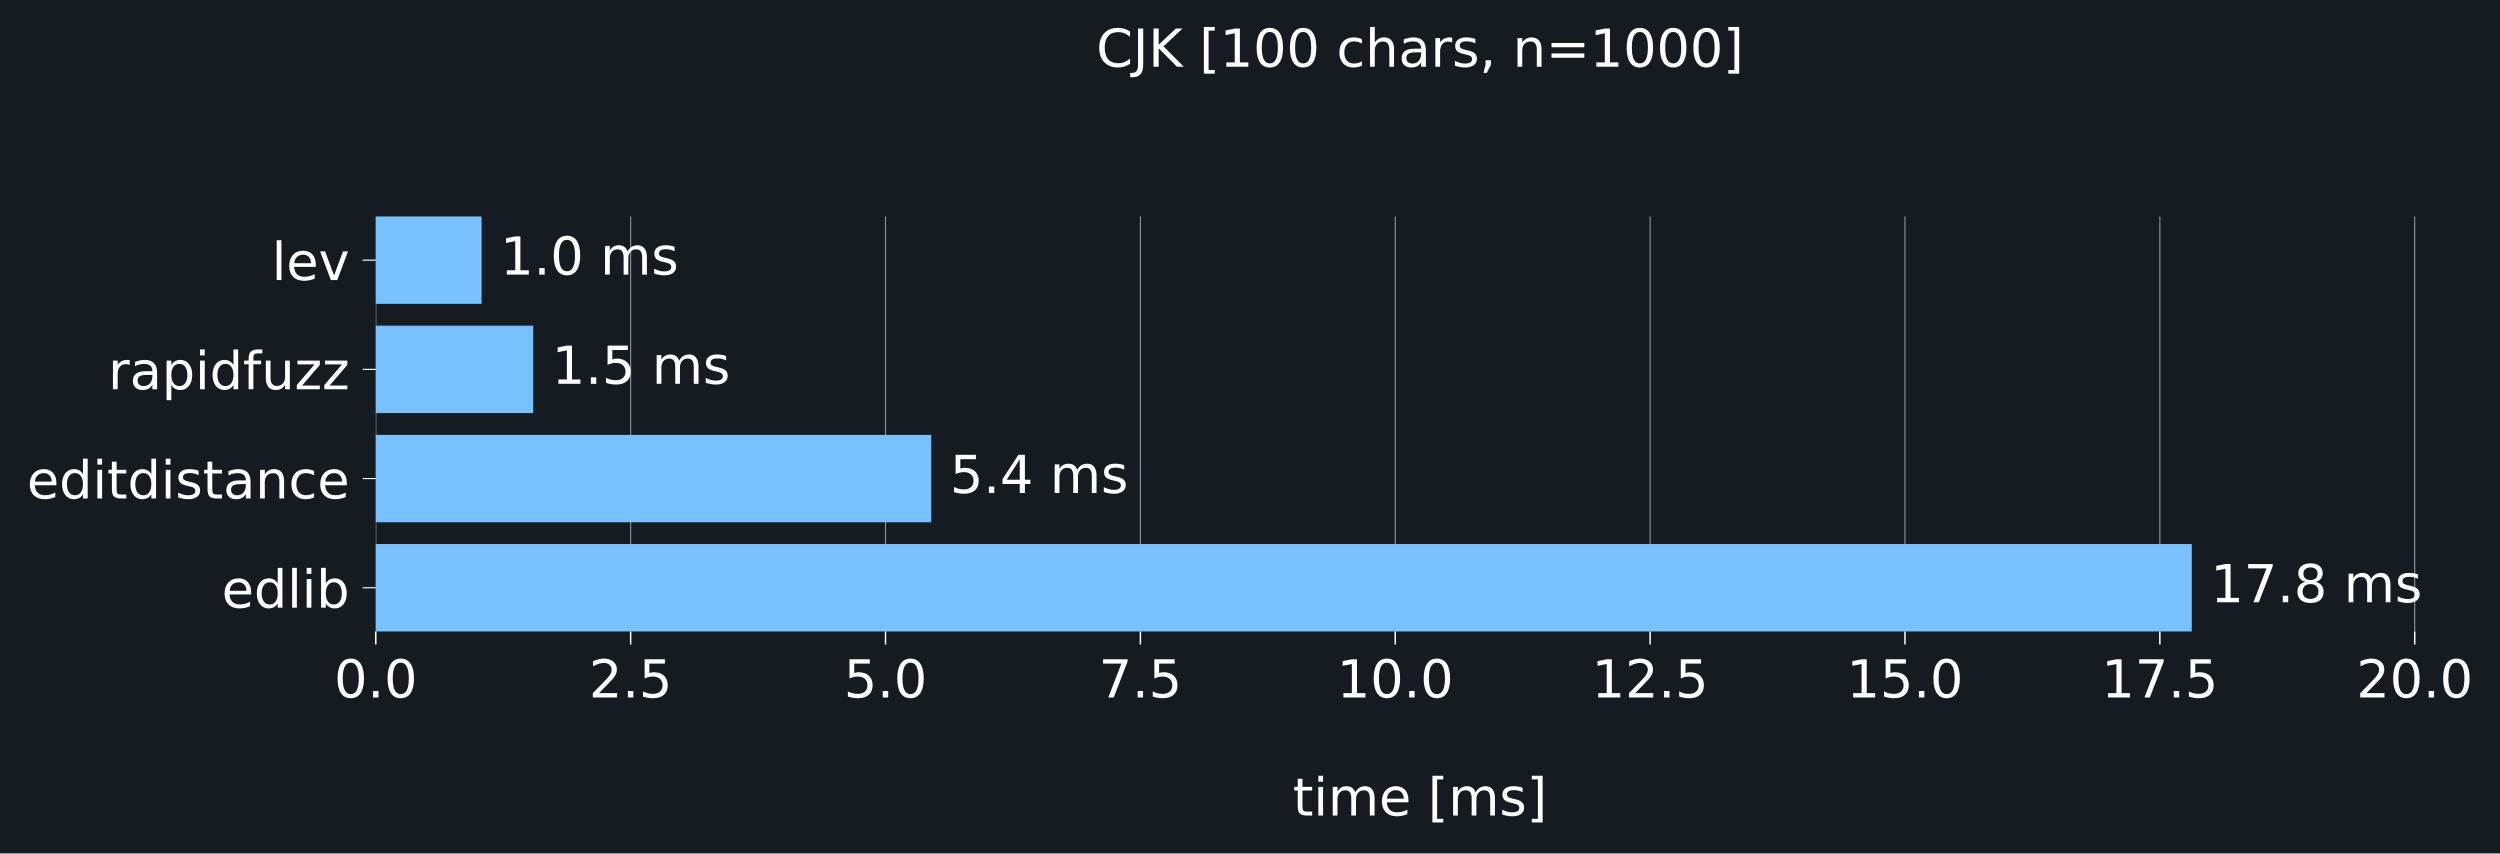
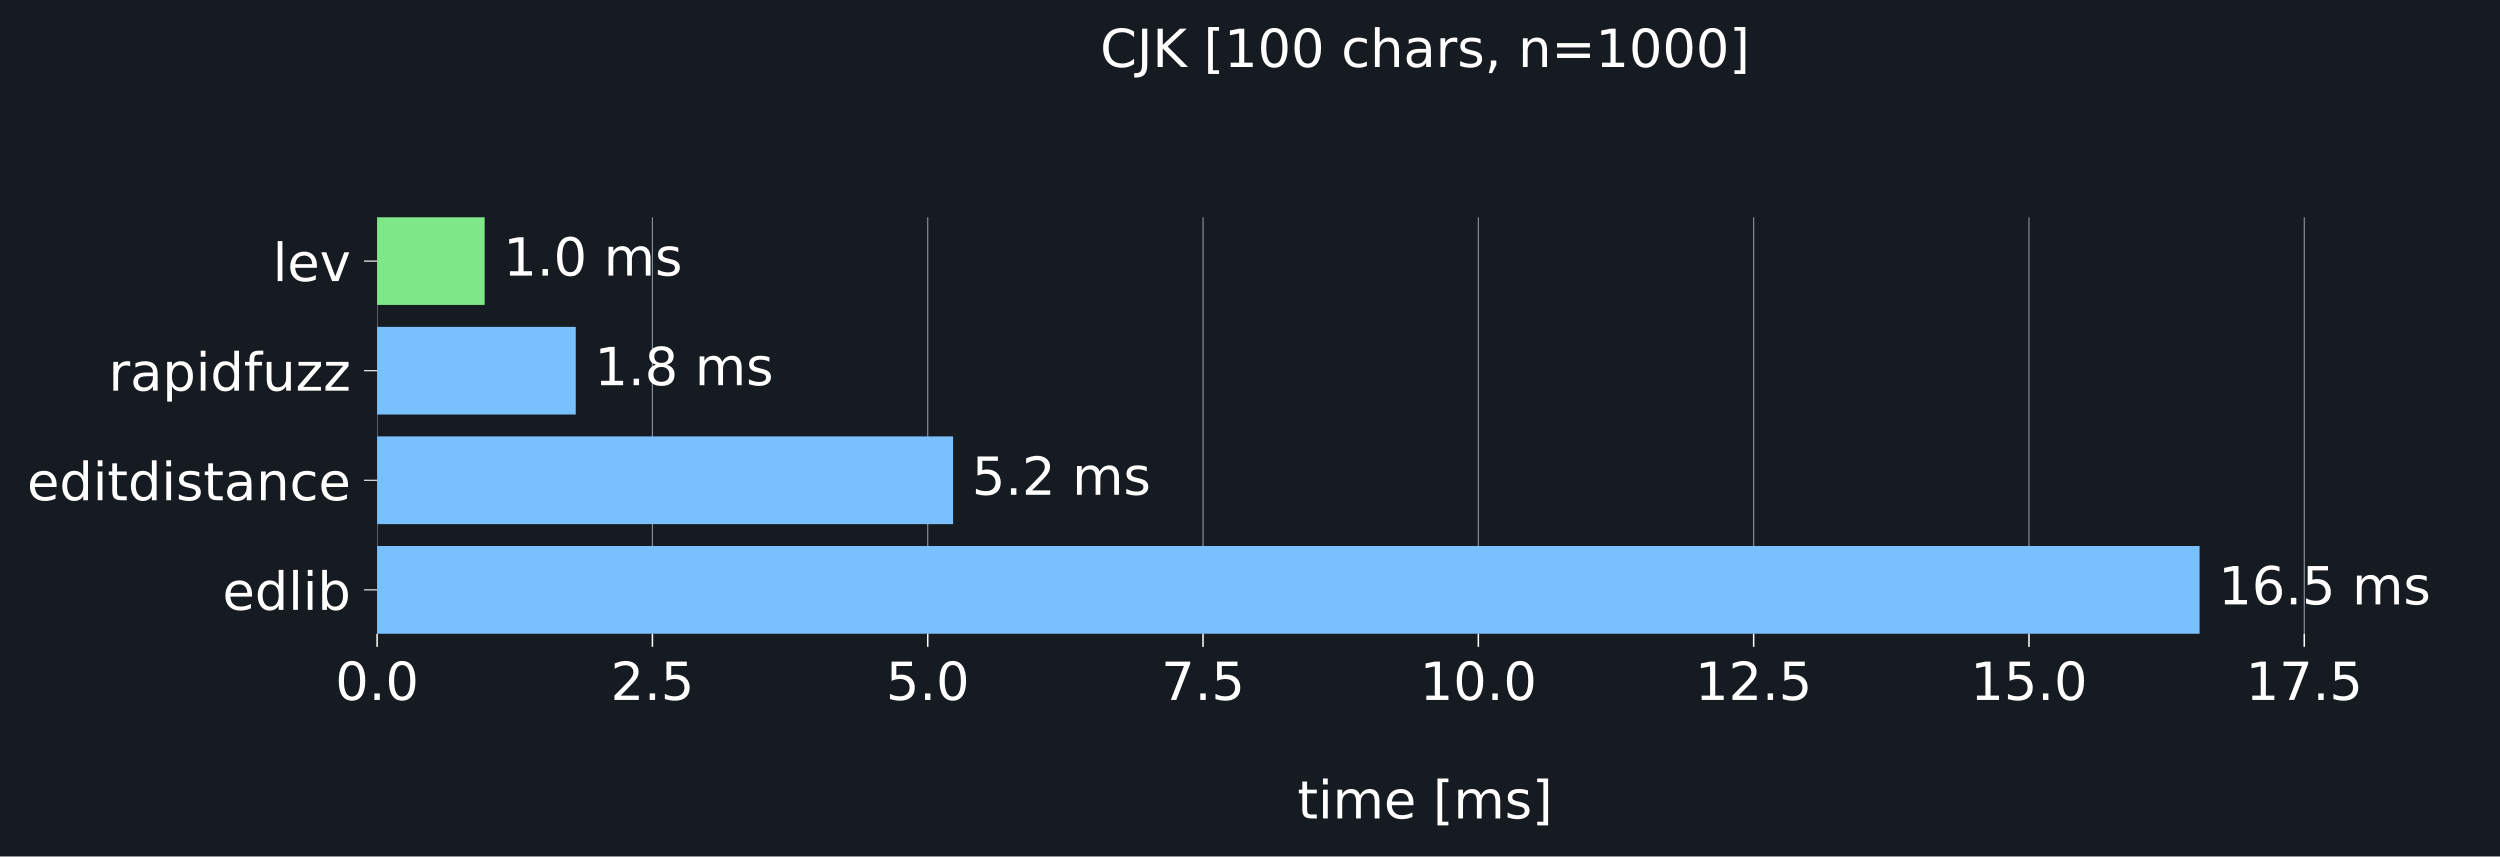
- <svg xmlns="http://www.w3.org/2000/svg" xmlns:xlink="http://www.w3.org/1999/xlink" width="667.965pt" height="228.017pt" viewBox="0 0 667.965 228.017" version="1.1">
+ <svg xmlns="http://www.w3.org/2000/svg" xmlns:xlink="http://www.w3.org/1999/xlink" width="665.603pt" height="228.017pt" viewBox="0 0 665.603 228.017" version="1.1">
  <defs>
    <style type="text/css">*{stroke-linejoin: round; stroke-linecap: butt}</style>
  </defs>
  <g id="figure_1">
    <g id="patch_1">
-       <path d="M 0 228.017 L 667.965 228.017 L 667.965 0 L 0 0 z " style="fill: #161b22" />
+       <path d="M 0 228.017 L 665.603 228.017 L 665.603 0 L 0 0 z " style="fill: #161b22" />
    </g>
    <g id="axes_1">
      <g id="patch_2">
        <path d="M 100.403 168.718 L 658.403 168.718 L 658.403 57.838 L 100.403 57.838 z " style="fill: #161b22" />
      </g>
      <g id="matplotlib.axis_1">
        <g id="xtick_1">
          <g id="line2d_1">
-             <path d="M 100.403 168.718 L 100.403 57.838 " clip-path="url(#p31de0bf795)" style="fill: none; stroke: #8b949e; stroke-width: 0.3; stroke-linecap: square" />
+             <path d="M 100.403 168.718 L 100.403 57.838 " clip-path="url(#p1bb7e9e32d)" style="fill: none; stroke: #8b949e; stroke-width: 0.3; stroke-linecap: square" />
          </g>
          <g id="line2d_2">
            <defs>
-               <path id="mc3444c98f3" d="M 0 0 L 0 3.5 " style="stroke: #ffffff; stroke-width: 0.4" />
+               <path id="m135fcf73cd" d="M 0 0 L 0 3.5 " style="stroke: #ffffff; stroke-width: 0.4" />
            </defs>
            <g>
-               <use xlink:href="#mc3444c98f3" x="100.403" y="168.718" style="fill: #ffffff; stroke: #ffffff; stroke-width: 0.4" />
+               <use xlink:href="#m135fcf73cd" x="100.403" y="168.718" style="fill: #ffffff; stroke: #ffffff; stroke-width: 0.4" />
            </g>
          </g>
          <g id="text_1">
            <g style="fill: #ffffff" transform="translate(89.27062 186.3556) scale(0.14 -0.14)">
              <defs>
                <path id="DejaVuSans-30" d="M 2034 4250 Q 1547 4250 1301 3770 Q 1056 3291 1056 2328 Q 1056 1369 1301 889 Q 1547 409 2034 409 Q 2525 409 2770 889 Q 3016 1369 3016 2328 Q 3016 3291 2770 3770 Q 2525 4250 2034 4250 z M 2034 4750 Q 2819 4750 3233 4129 Q 3647 3509 3647 2328 Q 3647 1150 3233 529 Q 2819 -91 2034 -91 Q 1250 -91 836 529 Q 422 1150 422 2328 Q 422 3509 836 4129 Q 1250 4750 2034 4750 z " transform="scale(0.015625)" />
                <path id="DejaVuSans-2e" d="M 684 794 L 1344 794 L 1344 0 L 684 0 L 684 794 z " transform="scale(0.015625)" />
              </defs>
              <use xlink:href="#DejaVuSans-30" />
              <use xlink:href="#DejaVuSans-2e" transform="translate(63.62305 0)" />
              <use xlink:href="#DejaVuSans-30" transform="translate(95.41016 0)" />
            </g>
          </g>
        </g>
        <g id="xtick_2">
          <g id="line2d_3">
-             <path d="M 168.5 168.718 L 168.5 57.838 " clip-path="url(#p31de0bf795)" style="fill: none; stroke: #8b949e; stroke-width: 0.3; stroke-linecap: square" />
+             <path d="M 173.701 168.718 L 173.701 57.838 " clip-path="url(#p1bb7e9e32d)" style="fill: none; stroke: #8b949e; stroke-width: 0.3; stroke-linecap: square" />
          </g>
          <g id="line2d_4">
            <g>
-               <use xlink:href="#mc3444c98f3" x="168.5" y="168.718" style="fill: #ffffff; stroke: #ffffff; stroke-width: 0.4" />
+               <use xlink:href="#m135fcf73cd" x="173.701" y="168.718" style="fill: #ffffff; stroke: #ffffff; stroke-width: 0.4" />
            </g>
          </g>
          <g id="text_2">
-             <g style="fill: #ffffff" transform="translate(157.3676 186.3556) scale(0.14 -0.14)">
+             <g style="fill: #ffffff" transform="translate(162.5693 186.3556) scale(0.14 -0.14)">
              <defs>
                <path id="DejaVuSans-32" d="M 1228 531 L 3431 531 L 3431 0 L 469 0 L 469 531 Q 828 903 1448 1529 Q 2069 2156 2228 2338 Q 2531 2678 2651 2914 Q 2772 3150 2772 3378 Q 2772 3750 2511 3984 Q 2250 4219 1831 4219 Q 1534 4219 1204 4116 Q 875 4013 500 3803 L 500 4441 Q 881 4594 1212 4672 Q 1544 4750 1819 4750 Q 2544 4750 2975 4387 Q 3406 4025 3406 3419 Q 3406 3131 3298 2873 Q 3191 2616 2906 2266 Q 2828 2175 2409 1742 Q 1991 1309 1228 531 z " transform="scale(0.015625)" />
                <path id="DejaVuSans-35" d="M 691 4666 L 3169 4666 L 3169 4134 L 1269 4134 L 1269 2991 Q 1406 3038 1543 3061 Q 1681 3084 1819 3084 Q 2600 3084 3056 2656 Q 3513 2228 3513 1497 Q 3513 744 3044 326 Q 2575 -91 1722 -91 Q 1428 -91 1123 -41 Q 819 9 494 109 L 494 744 Q 775 591 1075 516 Q 1375 441 1709 441 Q 2250 441 2565 725 Q 2881 1009 2881 1497 Q 2881 1984 2565 2268 Q 2250 2553 1709 2553 Q 1456 2553 1204 2497 Q 953 2441 691 2322 L 691 4666 z " transform="scale(0.015625)" />
              </defs>
              <use xlink:href="#DejaVuSans-32" />
              <use xlink:href="#DejaVuSans-2e" transform="translate(63.62305 0)" />
              <use xlink:href="#DejaVuSans-35" transform="translate(95.41016 0)" />
            </g>
          </g>
        </g>
        <g id="xtick_3">
          <g id="line2d_5">
-             <path d="M 236.597 168.718 L 236.597 57.838 " clip-path="url(#p31de0bf795)" style="fill: none; stroke: #8b949e; stroke-width: 0.3; stroke-linecap: square" />
+             <path d="M 247 168.718 L 247 57.838 " clip-path="url(#p1bb7e9e32d)" style="fill: none; stroke: #8b949e; stroke-width: 0.3; stroke-linecap: square" />
          </g>
          <g id="line2d_6">
            <g>
-               <use xlink:href="#mc3444c98f3" x="236.597" y="168.718" style="fill: #ffffff; stroke: #ffffff; stroke-width: 0.4" />
+               <use xlink:href="#m135fcf73cd" x="247" y="168.718" style="fill: #ffffff; stroke: #ffffff; stroke-width: 0.4" />
            </g>
          </g>
          <g id="text_3">
-             <g style="fill: #ffffff" transform="translate(225.4647 186.3556) scale(0.14 -0.14)">
+             <g style="fill: #ffffff" transform="translate(235.8679 186.3556) scale(0.14 -0.14)">
              <use xlink:href="#DejaVuSans-35" />
              <use xlink:href="#DejaVuSans-2e" transform="translate(63.62305 0)" />
              <use xlink:href="#DejaVuSans-30" transform="translate(95.41016 0)" />
            </g>
          </g>
        </g>
        <g id="xtick_4">
          <g id="line2d_7">
-             <path d="M 304.694 168.718 L 304.694 57.838 " clip-path="url(#p31de0bf795)" style="fill: none; stroke: #8b949e; stroke-width: 0.3; stroke-linecap: square" />
+             <path d="M 320.299 168.718 L 320.299 57.838 " clip-path="url(#p1bb7e9e32d)" style="fill: none; stroke: #8b949e; stroke-width: 0.3; stroke-linecap: square" />
          </g>
          <g id="line2d_8">
            <g>
-               <use xlink:href="#mc3444c98f3" x="304.694" y="168.718" style="fill: #ffffff; stroke: #ffffff; stroke-width: 0.4" />
+               <use xlink:href="#m135fcf73cd" x="320.299" y="168.718" style="fill: #ffffff; stroke: #ffffff; stroke-width: 0.4" />
            </g>
          </g>
          <g id="text_4">
-             <g style="fill: #ffffff" transform="translate(293.5617 186.3556) scale(0.14 -0.14)">
+             <g style="fill: #ffffff" transform="translate(309.1665 186.3556) scale(0.14 -0.14)">
              <defs>
                <path id="DejaVuSans-37" d="M 525 4666 L 3525 4666 L 3525 4397 L 1831 0 L 1172 0 L 2766 4134 L 525 4134 L 525 4666 z " transform="scale(0.015625)" />
              </defs>
              <use xlink:href="#DejaVuSans-37" />
              <use xlink:href="#DejaVuSans-2e" transform="translate(63.62305 0)" />
              <use xlink:href="#DejaVuSans-35" transform="translate(95.41016 0)" />
            </g>
          </g>
        </g>
        <g id="xtick_5">
          <g id="line2d_9">
-             <path d="M 372.791 168.718 L 372.791 57.838 " clip-path="url(#p31de0bf795)" style="fill: none; stroke: #8b949e; stroke-width: 0.3; stroke-linecap: square" />
+             <path d="M 393.597 168.718 L 393.597 57.838 " clip-path="url(#p1bb7e9e32d)" style="fill: none; stroke: #8b949e; stroke-width: 0.3; stroke-linecap: square" />
          </g>
          <g id="line2d_10">
            <g>
-               <use xlink:href="#mc3444c98f3" x="372.791" y="168.718" style="fill: #ffffff; stroke: #ffffff; stroke-width: 0.4" />
+               <use xlink:href="#m135fcf73cd" x="393.597" y="168.718" style="fill: #ffffff; stroke: #ffffff; stroke-width: 0.4" />
            </g>
          </g>
          <g id="text_5">
-             <g style="fill: #ffffff" transform="translate(357.205 186.3556) scale(0.14 -0.14)">
+             <g style="fill: #ffffff" transform="translate(378.0114 186.3556) scale(0.14 -0.14)">
              <defs>
                <path id="DejaVuSans-31" d="M 794 531 L 1825 531 L 1825 4091 L 703 3866 L 703 4441 L 1819 4666 L 2450 4666 L 2450 531 L 3481 531 L 3481 0 L 794 0 L 794 531 z " transform="scale(0.015625)" />
              </defs>
              <use xlink:href="#DejaVuSans-31" />
              <use xlink:href="#DejaVuSans-30" transform="translate(63.62305 0)" />
              <use xlink:href="#DejaVuSans-2e" transform="translate(127.2461 0)" />
              <use xlink:href="#DejaVuSans-30" transform="translate(159.0332 0)" />
            </g>
          </g>
        </g>
        <g id="xtick_6">
          <g id="line2d_11">
-             <path d="M 440.888 168.718 L 440.888 57.838 " clip-path="url(#p31de0bf795)" style="fill: none; stroke: #8b949e; stroke-width: 0.3; stroke-linecap: square" />
+             <path d="M 466.896 168.718 L 466.896 57.838 " clip-path="url(#p1bb7e9e32d)" style="fill: none; stroke: #8b949e; stroke-width: 0.3; stroke-linecap: square" />
          </g>
          <g id="line2d_12">
            <g>
-               <use xlink:href="#mc3444c98f3" x="440.888" y="168.718" style="fill: #ffffff; stroke: #ffffff; stroke-width: 0.4" />
+               <use xlink:href="#m135fcf73cd" x="466.896" y="168.718" style="fill: #ffffff; stroke: #ffffff; stroke-width: 0.4" />
            </g>
          </g>
          <g id="text_6">
-             <g style="fill: #ffffff" transform="translate(425.302 186.3556) scale(0.14 -0.14)">
+             <g style="fill: #ffffff" transform="translate(451.31 186.3556) scale(0.14 -0.14)">
              <use xlink:href="#DejaVuSans-31" />
              <use xlink:href="#DejaVuSans-32" transform="translate(63.62305 0)" />
              <use xlink:href="#DejaVuSans-2e" transform="translate(127.2461 0)" />
              <use xlink:href="#DejaVuSans-35" transform="translate(159.0332 0)" />
            </g>
          </g>
        </g>
        <g id="xtick_7">
          <g id="line2d_13">
-             <path d="M 508.985 168.718 L 508.985 57.838 " clip-path="url(#p31de0bf795)" style="fill: none; stroke: #8b949e; stroke-width: 0.3; stroke-linecap: square" />
+             <path d="M 540.195 168.718 L 540.195 57.838 " clip-path="url(#p1bb7e9e32d)" style="fill: none; stroke: #8b949e; stroke-width: 0.3; stroke-linecap: square" />
          </g>
          <g id="line2d_14">
            <g>
-               <use xlink:href="#mc3444c98f3" x="508.985" y="168.718" style="fill: #ffffff; stroke: #ffffff; stroke-width: 0.4" />
+               <use xlink:href="#m135fcf73cd" x="540.195" y="168.718" style="fill: #ffffff; stroke: #ffffff; stroke-width: 0.4" />
            </g>
          </g>
          <g id="text_7">
-             <g style="fill: #ffffff" transform="translate(493.399 186.3556) scale(0.14 -0.14)">
+             <g style="fill: #ffffff" transform="translate(524.6087 186.3556) scale(0.14 -0.14)">
              <use xlink:href="#DejaVuSans-31" />
              <use xlink:href="#DejaVuSans-35" transform="translate(63.62305 0)" />
              <use xlink:href="#DejaVuSans-2e" transform="translate(127.2461 0)" />
              <use xlink:href="#DejaVuSans-30" transform="translate(159.0332 0)" />
            </g>
          </g>
        </g>
        <g id="xtick_8">
          <g id="line2d_15">
-             <path d="M 577.082 168.718 L 577.082 57.838 " clip-path="url(#p31de0bf795)" style="fill: none; stroke: #8b949e; stroke-width: 0.3; stroke-linecap: square" />
+             <path d="M 613.493 168.718 L 613.493 57.838 " clip-path="url(#p1bb7e9e32d)" style="fill: none; stroke: #8b949e; stroke-width: 0.3; stroke-linecap: square" />
          </g>
          <g id="line2d_16">
            <g>
-               <use xlink:href="#mc3444c98f3" x="577.082" y="168.718" style="fill: #ffffff; stroke: #ffffff; stroke-width: 0.4" />
+               <use xlink:href="#m135fcf73cd" x="613.493" y="168.718" style="fill: #ffffff; stroke: #ffffff; stroke-width: 0.4" />
            </g>
          </g>
          <g id="text_8">
-             <g style="fill: #ffffff" transform="translate(561.496 186.3556) scale(0.14 -0.14)">
+             <g style="fill: #ffffff" transform="translate(597.9073 186.3556) scale(0.14 -0.14)">
              <use xlink:href="#DejaVuSans-31" />
              <use xlink:href="#DejaVuSans-37" transform="translate(63.62305 0)" />
              <use xlink:href="#DejaVuSans-2e" transform="translate(127.2461 0)" />
              <use xlink:href="#DejaVuSans-35" transform="translate(159.0332 0)" />
            </g>
          </g>
        </g>
-         <g id="xtick_9">
-           <g id="line2d_17">
-             <path d="M 645.179 168.718 L 645.179 57.838 " clip-path="url(#p31de0bf795)" style="fill: none; stroke: #8b949e; stroke-width: 0.3; stroke-linecap: square" />
-           </g>
-           <g id="line2d_18">
-             <g>
-               <use xlink:href="#mc3444c98f3" x="645.179" y="168.718" style="fill: #ffffff; stroke: #ffffff; stroke-width: 0.4" />
-             </g>
-           </g>
-           <g id="text_9">
-             <g style="fill: #ffffff" transform="translate(629.5931 186.3556) scale(0.14 -0.14)">
-               <use xlink:href="#DejaVuSans-32" />
-               <use xlink:href="#DejaVuSans-30" transform="translate(63.62305 0)" />
-               <use xlink:href="#DejaVuSans-2e" transform="translate(127.2461 0)" />
-               <use xlink:href="#DejaVuSans-30" transform="translate(159.0332 0)" />
-             </g>
-           </g>
-         </g>
-         <g id="text_10">
+         <g id="text_9">
          <g style="fill: #ffffff" transform="translate(345.4364 217.905) scale(0.14 -0.14)">
            <defs>
              <path id="DejaVuSans-74" d="M 1172 4494 L 1172 3500 L 2356 3500 L 2356 3053 L 1172 3053 L 1172 1153 Q 1172 725 1289 603 Q 1406 481 1766 481 L 2356 481 L 2356 0 L 1766 0 Q 1100 0 847 248 Q 594 497 594 1153 L 594 3053 L 172 3053 L 172 3500 L 594 3500 L 594 4494 L 1172 4494 z " transform="scale(0.015625)" />
              <path id="DejaVuSans-69" d="M 603 3500 L 1178 3500 L 1178 0 L 603 0 L 603 3500 z M 603 4863 L 1178 4863 L 1178 4134 L 603 4134 L 603 4863 z " transform="scale(0.015625)" />
              <path id="DejaVuSans-6d" d="M 3328 2828 Q 3544 3216 3844 3400 Q 4144 3584 4550 3584 Q 5097 3584 5394 3201 Q 5691 2819 5691 2113 L 5691 0 L 5113 0 L 5113 2094 Q 5113 2597 4934 2840 Q 4756 3084 4391 3084 Q 3944 3084 3684 2787 Q 3425 2491 3425 1978 L 3425 0 L 2847 0 L 2847 2094 Q 2847 2600 2669 2842 Q 2491 3084 2119 3084 Q 1678 3084 1418 2786 Q 1159 2488 1159 1978 L 1159 0 L 581 0 L 581 3500 L 1159 3500 L 1159 2956 Q 1356 3278 1631 3431 Q 1906 3584 2284 3584 Q 2666 3584 2933 3390 Q 3200 3197 3328 2828 z " transform="scale(0.015625)" />
              <path id="DejaVuSans-65" d="M 3597 1894 L 3597 1613 L 953 1613 Q 991 1019 1311 708 Q 1631 397 2203 397 Q 2534 397 2845 478 Q 3156 559 3463 722 L 3463 178 Q 3153 47 2828 -22 Q 2503 -91 2169 -91 Q 1331 -91 842 396 Q 353 884 353 1716 Q 353 2575 817 3079 Q 1281 3584 2069 3584 Q 2775 3584 3186 3129 Q 3597 2675 3597 1894 z M 3022 2063 Q 3016 2534 2758 2815 Q 2500 3097 2075 3097 Q 1594 3097 1305 2825 Q 1016 2553 972 2059 L 3022 2063 z " transform="scale(0.015625)" />
              <path id="DejaVuSans-20" transform="scale(0.015625)" />
              <path id="DejaVuSans-5b" d="M 550 4863 L 1875 4863 L 1875 4416 L 1125 4416 L 1125 -397 L 1875 -397 L 1875 -844 L 550 -844 L 550 4863 z " transform="scale(0.015625)" />
              <path id="DejaVuSans-73" d="M 2834 3397 L 2834 2853 Q 2591 2978 2328 3040 Q 2066 3103 1784 3103 Q 1356 3103 1142 2972 Q 928 2841 928 2578 Q 928 2378 1081 2264 Q 1234 2150 1697 2047 L 1894 2003 Q 2506 1872 2764 1633 Q 3022 1394 3022 966 Q 3022 478 2636 193 Q 2250 -91 1575 -91 Q 1294 -91 989 -36 Q 684 19 347 128 L 347 722 Q 666 556 975 473 Q 1284 391 1588 391 Q 1994 391 2212 530 Q 2431 669 2431 922 Q 2431 1156 2273 1281 Q 2116 1406 1581 1522 L 1381 1569 Q 847 1681 609 1914 Q 372 2147 372 2553 Q 372 3047 722 3315 Q 1072 3584 1716 3584 Q 2034 3584 2315 3537 Q 2597 3491 2834 3397 z " transform="scale(0.015625)" />
              <path id="DejaVuSans-5d" d="M 1947 4863 L 1947 -844 L 622 -844 L 622 -397 L 1369 -397 L 1369 4416 L 622 4416 L 622 4863 L 1947 4863 z " transform="scale(0.015625)" />
            </defs>
            <use xlink:href="#DejaVuSans-74" />
            <use xlink:href="#DejaVuSans-69" transform="translate(39.20898 0)" />
            <use xlink:href="#DejaVuSans-6d" transform="translate(66.99219 0)" />
            <use xlink:href="#DejaVuSans-65" transform="translate(164.4043 0)" />
            <use xlink:href="#DejaVuSans-20" transform="translate(225.9277 0)" />
            <use xlink:href="#DejaVuSans-5b" transform="translate(257.7148 0)" />
            <use xlink:href="#DejaVuSans-6d" transform="translate(296.7285 0)" />
            <use xlink:href="#DejaVuSans-73" transform="translate(394.1406 0)" />
            <use xlink:href="#DejaVuSans-5d" transform="translate(446.2402 0)" />
          </g>
        </g>
      </g>
      <g id="matplotlib.axis_2">
        <g id="ytick_1">
-           <g id="line2d_19">
+           <g id="line2d_17">
            <defs>
-               <path id="mef185ce6d4" d="M 0 0 L -3.5 0 " style="stroke: #ffffff; stroke-width: 0.3" />
+               <path id="m324abcff5d" d="M 0 0 L -3.5 0 " style="stroke: #ffffff; stroke-width: 0.3" />
            </defs>
            <g>
-               <use xlink:href="#mef185ce6d4" x="100.403" y="157.046" style="fill: #ffffff; stroke: #ffffff; stroke-width: 0.3" />
-             </g>
-           </g>
-           <g id="text_11">
+               <use xlink:href="#m324abcff5d" x="100.403" y="157.046" style="fill: #ffffff; stroke: #ffffff; stroke-width: 0.3" />
+             </g>
+           </g>
+           <g id="text_10">
            <g style="fill: #ffffff" transform="translate(59.23406 162.3651) scale(0.14 -0.14)">
              <defs>
                <path id="DejaVuSans-64" d="M 2906 2969 L 2906 4863 L 3481 4863 L 3481 0 L 2906 0 L 2906 525 Q 2725 213 2448 61 Q 2172 -91 1784 -91 Q 1150 -91 751 415 Q 353 922 353 1747 Q 353 2572 751 3078 Q 1150 3584 1784 3584 Q 2172 3584 2448 3432 Q 2725 3281 2906 2969 z M 947 1747 Q 947 1113 1208 752 Q 1469 391 1925 391 Q 2381 391 2643 752 Q 2906 1113 2906 1747 Q 2906 2381 2643 2742 Q 2381 3103 1925 3103 Q 1469 3103 1208 2742 Q 947 2381 947 1747 z " transform="scale(0.015625)" />
                <path id="DejaVuSans-6c" d="M 603 4863 L 1178 4863 L 1178 0 L 603 0 L 603 4863 z " transform="scale(0.015625)" />
                <path id="DejaVuSans-62" d="M 3116 1747 Q 3116 2381 2855 2742 Q 2594 3103 2138 3103 Q 1681 3103 1420 2742 Q 1159 2381 1159 1747 Q 1159 1113 1420 752 Q 1681 391 2138 391 Q 2594 391 2855 752 Q 3116 1113 3116 1747 z M 1159 2969 Q 1341 3281 1617 3432 Q 1894 3584 2278 3584 Q 2916 3584 3314 3078 Q 3713 2572 3713 1747 Q 3713 922 3314 415 Q 2916 -91 2278 -91 Q 1894 -91 1617 61 Q 1341 213 1159 525 L 1159 0 L 581 0 L 581 4863 L 1159 4863 L 1159 2969 z " transform="scale(0.015625)" />
              </defs>
              <use xlink:href="#DejaVuSans-65" />
              <use xlink:href="#DejaVuSans-64" transform="translate(61.52344 0)" />
              <use xlink:href="#DejaVuSans-6c" transform="translate(125 0)" />
              <use xlink:href="#DejaVuSans-69" transform="translate(152.7832 0)" />
              <use xlink:href="#DejaVuSans-62" transform="translate(180.5664 0)" />
            </g>
          </g>
        </g>
        <g id="ytick_2">
-           <g id="line2d_20">
-             <g>
-               <use xlink:href="#mef185ce6d4" x="100.403" y="127.867" style="fill: #ffffff; stroke: #ffffff; stroke-width: 0.3" />
-             </g>
-           </g>
-           <g id="text_12">
+           <g id="line2d_18">
+             <g>
+               <use xlink:href="#m324abcff5d" x="100.403" y="127.867" style="fill: #ffffff; stroke: #ffffff; stroke-width: 0.3" />
+             </g>
+           </g>
+           <g id="text_11">
            <g style="fill: #ffffff" transform="translate(7.2 133.1862) scale(0.14 -0.14)">
              <defs>
                <path id="DejaVuSans-61" d="M 2194 1759 Q 1497 1759 1228 1600 Q 959 1441 959 1056 Q 959 750 1161 570 Q 1363 391 1709 391 Q 2188 391 2477 730 Q 2766 1069 2766 1631 L 2766 1759 L 2194 1759 z M 3341 1997 L 3341 0 L 2766 0 L 2766 531 Q 2569 213 2275 61 Q 1981 -91 1556 -91 Q 1019 -91 701 211 Q 384 513 384 1019 Q 384 1609 779 1909 Q 1175 2209 1959 2209 L 2766 2209 L 2766 2266 Q 2766 2663 2505 2880 Q 2244 3097 1772 3097 Q 1472 3097 1187 3025 Q 903 2953 641 2809 L 641 3341 Q 956 3463 1253 3523 Q 1550 3584 1831 3584 Q 2591 3584 2966 3190 Q 3341 2797 3341 1997 z " transform="scale(0.015625)" />
                <path id="DejaVuSans-6e" d="M 3513 2113 L 3513 0 L 2938 0 L 2938 2094 Q 2938 2591 2744 2837 Q 2550 3084 2163 3084 Q 1697 3084 1428 2787 Q 1159 2491 1159 1978 L 1159 0 L 581 0 L 581 3500 L 1159 3500 L 1159 2956 Q 1366 3272 1645 3428 Q 1925 3584 2291 3584 Q 2894 3584 3203 3211 Q 3513 2838 3513 2113 z " transform="scale(0.015625)" />
                <path id="DejaVuSans-63" d="M 3122 3366 L 3122 2828 Q 2878 2963 2633 3030 Q 2388 3097 2138 3097 Q 1578 3097 1268 2742 Q 959 2388 959 1747 Q 959 1106 1268 751 Q 1578 397 2138 397 Q 2388 397 2633 464 Q 2878 531 3122 666 L 3122 134 Q 2881 22 2623 -34 Q 2366 -91 2075 -91 Q 1284 -91 818 406 Q 353 903 353 1747 Q 353 2603 823 3093 Q 1294 3584 2113 3584 Q 2378 3584 2631 3529 Q 2884 3475 3122 3366 z " transform="scale(0.015625)" />
              </defs>
              <use xlink:href="#DejaVuSans-65" />
              <use xlink:href="#DejaVuSans-64" transform="translate(61.52344 0)" />
              <use xlink:href="#DejaVuSans-69" transform="translate(125 0)" />
              <use xlink:href="#DejaVuSans-74" transform="translate(152.7832 0)" />
              <use xlink:href="#DejaVuSans-64" transform="translate(191.9922 0)" />
              <use xlink:href="#DejaVuSans-69" transform="translate(255.4688 0)" />
              <use xlink:href="#DejaVuSans-73" transform="translate(283.252 0)" />
              <use xlink:href="#DejaVuSans-74" transform="translate(335.3516 0)" />
              <use xlink:href="#DejaVuSans-61" transform="translate(374.5605 0)" />
              <use xlink:href="#DejaVuSans-6e" transform="translate(435.8398 0)" />
              <use xlink:href="#DejaVuSans-63" transform="translate(499.2188 0)" />
              <use xlink:href="#DejaVuSans-65" transform="translate(554.1992 0)" />
            </g>
          </g>
        </g>
        <g id="ytick_3">
-           <g id="line2d_21">
-             <g>
-               <use xlink:href="#mef185ce6d4" x="100.403" y="98.688" style="fill: #ffffff; stroke: #ffffff; stroke-width: 0.3" />
-             </g>
-           </g>
-           <g id="text_13">
+           <g id="line2d_19">
+             <g>
+               <use xlink:href="#m324abcff5d" x="100.403" y="98.688" style="fill: #ffffff; stroke: #ffffff; stroke-width: 0.3" />
+             </g>
+           </g>
+           <g id="text_12">
            <g style="fill: #ffffff" transform="translate(28.90656 104.0072) scale(0.14 -0.14)">
              <defs>
                <path id="DejaVuSans-72" d="M 2631 2963 Q 2534 3019 2420 3045 Q 2306 3072 2169 3072 Q 1681 3072 1420 2755 Q 1159 2438 1159 1844 L 1159 0 L 581 0 L 581 3500 L 1159 3500 L 1159 2956 Q 1341 3275 1631 3429 Q 1922 3584 2338 3584 Q 2397 3584 2469 3576 Q 2541 3569 2628 3553 L 2631 2963 z " transform="scale(0.015625)" />
                <path id="DejaVuSans-70" d="M 1159 525 L 1159 -1331 L 581 -1331 L 581 3500 L 1159 3500 L 1159 2969 Q 1341 3281 1617 3432 Q 1894 3584 2278 3584 Q 2916 3584 3314 3078 Q 3713 2572 3713 1747 Q 3713 922 3314 415 Q 2916 -91 2278 -91 Q 1894 -91 1617 61 Q 1341 213 1159 525 z M 3116 1747 Q 3116 2381 2855 2742 Q 2594 3103 2138 3103 Q 1681 3103 1420 2742 Q 1159 2381 1159 1747 Q 1159 1113 1420 752 Q 1681 391 2138 391 Q 2594 391 2855 752 Q 3116 1113 3116 1747 z " transform="scale(0.015625)" />
                <path id="DejaVuSans-66" d="M 2375 4863 L 2375 4384 L 1825 4384 Q 1516 4384 1395 4259 Q 1275 4134 1275 3809 L 1275 3500 L 2222 3500 L 2222 3053 L 1275 3053 L 1275 0 L 697 0 L 697 3053 L 147 3053 L 147 3500 L 697 3500 L 697 3744 Q 697 4328 969 4595 Q 1241 4863 1831 4863 L 2375 4863 z " transform="scale(0.015625)" />
                <path id="DejaVuSans-75" d="M 544 1381 L 544 3500 L 1119 3500 L 1119 1403 Q 1119 906 1312 657 Q 1506 409 1894 409 Q 2359 409 2629 706 Q 2900 1003 2900 1516 L 2900 3500 L 3475 3500 L 3475 0 L 2900 0 L 2900 538 Q 2691 219 2414 64 Q 2138 -91 1772 -91 Q 1169 -91 856 284 Q 544 659 544 1381 z M 1991 3584 L 1991 3584 z " transform="scale(0.015625)" />
                <path id="DejaVuSans-7a" d="M 353 3500 L 3084 3500 L 3084 2975 L 922 459 L 3084 459 L 3084 0 L 275 0 L 275 525 L 2438 3041 L 353 3041 L 353 3500 z " transform="scale(0.015625)" />
              </defs>
              <use xlink:href="#DejaVuSans-72" />
              <use xlink:href="#DejaVuSans-61" transform="translate(41.11328 0)" />
              <use xlink:href="#DejaVuSans-70" transform="translate(102.3926 0)" />
              <use xlink:href="#DejaVuSans-69" transform="translate(165.8691 0)" />
              <use xlink:href="#DejaVuSans-64" transform="translate(193.6523 0)" />
              <use xlink:href="#DejaVuSans-66" transform="translate(257.1289 0)" />
              <use xlink:href="#DejaVuSans-75" transform="translate(292.334 0)" />
              <use xlink:href="#DejaVuSans-7a" transform="translate(355.7129 0)" />
              <use xlink:href="#DejaVuSans-7a" transform="translate(408.2031 0)" />
            </g>
          </g>
        </g>
        <g id="ytick_4">
-           <g id="line2d_22">
-             <g>
-               <use xlink:href="#mef185ce6d4" x="100.403" y="69.509" style="fill: #ffffff; stroke: #ffffff; stroke-width: 0.3" />
-             </g>
-           </g>
-           <g id="text_14">
+           <g id="line2d_20">
+             <g>
+               <use xlink:href="#m324abcff5d" x="100.403" y="69.509" style="fill: #ffffff; stroke: #ffffff; stroke-width: 0.3" />
+             </g>
+           </g>
+           <g id="text_13">
            <g style="fill: #ffffff" transform="translate(72.61281 74.8283) scale(0.14 -0.14)">
              <defs>
                <path id="DejaVuSans-76" d="M 191 3500 L 800 3500 L 1894 563 L 2988 3500 L 3597 3500 L 2284 0 L 1503 0 L 191 3500 z " transform="scale(0.015625)" />
              </defs>
              <use xlink:href="#DejaVuSans-6c" />
              <use xlink:href="#DejaVuSans-65" transform="translate(27.7832 0)" />
              <use xlink:href="#DejaVuSans-76" transform="translate(89.30664 0)" />
            </g>
          </g>
        </g>
      </g>
      <g id="patch_3">
-         <path d="M 100.403 168.718 L 585.62 168.718 L 585.62 145.375 L 100.403 145.375 z " clip-path="url(#p31de0bf795)" style="fill: #79c0ff" />
+         <path d="M 100.403 168.718 L 585.62 168.718 L 585.62 145.375 L 100.403 145.375 z " clip-path="url(#p1bb7e9e32d)" style="fill: #79c0ff" />
      </g>
      <g id="patch_4">
-         <path d="M 100.403 139.539 L 248.813 139.539 L 248.813 116.196 L 100.403 116.196 z " clip-path="url(#p31de0bf795)" style="fill: #79c0ff" />
+         <path d="M 100.403 139.539 L 253.753 139.539 L 253.753 116.196 L 100.403 116.196 z " clip-path="url(#p1bb7e9e32d)" style="fill: #79c0ff" />
      </g>
      <g id="patch_5">
-         <path d="M 100.403 110.36 L 142.467 110.36 L 142.467 87.017 L 100.403 87.017 z " clip-path="url(#p31de0bf795)" style="fill: #79c0ff" />
+         <path d="M 100.403 110.36 L 153.289 110.36 L 153.289 87.017 L 100.403 87.017 z " clip-path="url(#p1bb7e9e32d)" style="fill: #79c0ff" />
      </g>
      <g id="patch_6">
-         <path d="M 100.403 81.181 L 128.678 81.181 L 128.678 57.838 L 100.403 57.838 z " clip-path="url(#p31de0bf795)" style="fill: #79c0ff" />
+         <path d="M 100.403 81.181 L 129.032 81.181 L 129.032 57.838 L 100.403 57.838 z " clip-path="url(#p1bb7e9e32d)" style="fill: #7ee787" />
+       </g>
+       <g id="text_14">
+         <g style="fill: #ffffff" transform="translate(590.6202 160.9094) scale(0.14 -0.14)">
+           <defs>
+             <path id="DejaVuSans-36" d="M 2113 2584 Q 1688 2584 1439 2293 Q 1191 2003 1191 1497 Q 1191 994 1439 701 Q 1688 409 2113 409 Q 2538 409 2786 701 Q 3034 994 3034 1497 Q 3034 2003 2786 2293 Q 2538 2584 2113 2584 z M 3366 4563 L 3366 3988 Q 3128 4100 2886 4159 Q 2644 4219 2406 4219 Q 1781 4219 1451 3797 Q 1122 3375 1075 2522 Q 1259 2794 1537 2939 Q 1816 3084 2150 3084 Q 2853 3084 3261 2657 Q 3669 2231 3669 1497 Q 3669 778 3244 343 Q 2819 -91 2113 -91 Q 1303 -91 875 529 Q 447 1150 447 2328 Q 447 3434 972 4092 Q 1497 4750 2381 4750 Q 2619 4750 2861 4703 Q 3103 4656 3366 4563 z " transform="scale(0.015625)" />
+           </defs>
+           <use xlink:href="#DejaVuSans-31" />
+           <use xlink:href="#DejaVuSans-36" transform="translate(63.62305 0)" />
+           <use xlink:href="#DejaVuSans-2e" transform="translate(127.2461 0)" />
+           <use xlink:href="#DejaVuSans-35" transform="translate(159.0332 0)" />
+           <use xlink:href="#DejaVuSans-20" transform="translate(222.6562 0)" />
+           <use xlink:href="#DejaVuSans-6d" transform="translate(254.4434 0)" />
+           <use xlink:href="#DejaVuSans-73" transform="translate(351.8555 0)" />
+         </g>
      </g>
      <g id="text_15">
-         <g style="fill: #ffffff" transform="translate(590.6202 160.9094) scale(0.14 -0.14)">
+         <g style="fill: #ffffff" transform="translate(258.7533 131.7304) scale(0.14 -0.14)">
+           <use xlink:href="#DejaVuSans-35" />
+           <use xlink:href="#DejaVuSans-2e" transform="translate(63.62305 0)" />
+           <use xlink:href="#DejaVuSans-32" transform="translate(95.41016 0)" />
+           <use xlink:href="#DejaVuSans-20" transform="translate(159.0332 0)" />
+           <use xlink:href="#DejaVuSans-6d" transform="translate(190.8203 0)" />
+           <use xlink:href="#DejaVuSans-73" transform="translate(288.2324 0)" />
+         </g>
+       </g>
+       <g id="text_16">
+         <g style="fill: #ffffff" transform="translate(158.289 102.5515) scale(0.14 -0.14)">
          <defs>
            <path id="DejaVuSans-38" d="M 2034 2216 Q 1584 2216 1326 1975 Q 1069 1734 1069 1313 Q 1069 891 1326 650 Q 1584 409 2034 409 Q 2484 409 2743 651 Q 3003 894 3003 1313 Q 3003 1734 2745 1975 Q 2488 2216 2034 2216 z M 1403 2484 Q 997 2584 770 2862 Q 544 3141 544 3541 Q 544 4100 942 4425 Q 1341 4750 2034 4750 Q 2731 4750 3128 4425 Q 3525 4100 3525 3541 Q 3525 3141 3298 2862 Q 3072 2584 2669 2484 Q 3125 2378 3379 2068 Q 3634 1759 3634 1313 Q 3634 634 3220 271 Q 2806 -91 2034 -91 Q 1263 -91 848 271 Q 434 634 434 1313 Q 434 1759 690 2068 Q 947 2378 1403 2484 z M 1172 3481 Q 1172 3119 1398 2916 Q 1625 2713 2034 2713 Q 2441 2713 2670 2916 Q 2900 3119 2900 3481 Q 2900 3844 2670 4047 Q 2441 4250 2034 4250 Q 1625 4250 1398 4047 Q 1172 3844 1172 3481 z " transform="scale(0.015625)" />
          </defs>
          <use xlink:href="#DejaVuSans-31" />
-           <use xlink:href="#DejaVuSans-37" transform="translate(63.62305 0)" />
-           <use xlink:href="#DejaVuSans-2e" transform="translate(127.2461 0)" />
-           <use xlink:href="#DejaVuSans-38" transform="translate(159.0332 0)" />
-           <use xlink:href="#DejaVuSans-20" transform="translate(222.6562 0)" />
-           <use xlink:href="#DejaVuSans-6d" transform="translate(254.4434 0)" />
-           <use xlink:href="#DejaVuSans-73" transform="translate(351.8555 0)" />
-         </g>
-       </g>
-       <g id="text_16">
-         <g style="fill: #ffffff" transform="translate(253.8135 131.7304) scale(0.14 -0.14)">
-           <defs>
-             <path id="DejaVuSans-34" d="M 2419 4116 L 825 1625 L 2419 1625 L 2419 4116 z M 2253 4666 L 3047 4666 L 3047 1625 L 3713 1625 L 3713 1100 L 3047 1100 L 3047 0 L 2419 0 L 2419 1100 L 313 1100 L 313 1709 L 2253 4666 z " transform="scale(0.015625)" />
-           </defs>
-           <use xlink:href="#DejaVuSans-35" />
          <use xlink:href="#DejaVuSans-2e" transform="translate(63.62305 0)" />
-           <use xlink:href="#DejaVuSans-34" transform="translate(95.41016 0)" />
+           <use xlink:href="#DejaVuSans-38" transform="translate(95.41016 0)" />
          <use xlink:href="#DejaVuSans-20" transform="translate(159.0332 0)" />
          <use xlink:href="#DejaVuSans-6d" transform="translate(190.8203 0)" />
          <use xlink:href="#DejaVuSans-73" transform="translate(288.2324 0)" />
        </g>
      </g>
      <g id="text_17">
-         <g style="fill: #ffffff" transform="translate(147.4675 102.5515) scale(0.14 -0.14)">
-           <use xlink:href="#DejaVuSans-31" />
-           <use xlink:href="#DejaVuSans-2e" transform="translate(63.62305 0)" />
-           <use xlink:href="#DejaVuSans-35" transform="translate(95.41016 0)" />
-           <use xlink:href="#DejaVuSans-20" transform="translate(159.0332 0)" />
-           <use xlink:href="#DejaVuSans-6d" transform="translate(190.8203 0)" />
-           <use xlink:href="#DejaVuSans-73" transform="translate(288.2324 0)" />
-         </g>
-       </g>
-       <g id="text_18">
-         <g style="fill: #ffffff" transform="translate(133.6778 73.37252) scale(0.14 -0.14)">
+         <g style="fill: #ffffff" transform="translate(134.032 73.37252) scale(0.14 -0.14)">
          <use xlink:href="#DejaVuSans-31" />
          <use xlink:href="#DejaVuSans-2e" transform="translate(63.62305 0)" />
          <use xlink:href="#DejaVuSans-30" transform="translate(95.41016 0)" />
          <use xlink:href="#DejaVuSans-20" transform="translate(159.0332 0)" />
          <use xlink:href="#DejaVuSans-6d" transform="translate(190.8203 0)" />
          <use xlink:href="#DejaVuSans-73" transform="translate(288.2324 0)" />
        </g>
      </g>
-       <g id="text_19">
+       <g id="text_18">
        <g style="fill: #ffffff" transform="translate(292.9211 17.83781) scale(0.14 -0.14)">
          <defs>
            <path id="DejaVuSans-43" d="M 4122 4306 L 4122 3641 Q 3803 3938 3442 4084 Q 3081 4231 2675 4231 Q 1875 4231 1450 3742 Q 1025 3253 1025 2328 Q 1025 1406 1450 917 Q 1875 428 2675 428 Q 3081 428 3442 575 Q 3803 722 4122 1019 L 4122 359 Q 3791 134 3420 21 Q 3050 -91 2638 -91 Q 1578 -91 968 557 Q 359 1206 359 2328 Q 359 3453 968 4101 Q 1578 4750 2638 4750 Q 3056 4750 3426 4639 Q 3797 4528 4122 4306 z " transform="scale(0.015625)" />
            <path id="DejaVuSans-4a" d="M 628 4666 L 1259 4666 L 1259 325 Q 1259 -519 939 -900 Q 619 -1281 -91 -1281 L -331 -1281 L -331 -750 L -134 -750 Q 284 -750 456 -515 Q 628 -281 628 325 L 628 4666 z " transform="scale(0.015625)" />
            <path id="DejaVuSans-4b" d="M 628 4666 L 1259 4666 L 1259 2694 L 3353 4666 L 4166 4666 L 1850 2491 L 4331 0 L 3500 0 L 1259 2247 L 1259 0 L 628 0 L 628 4666 z " transform="scale(0.015625)" />
            <path id="DejaVuSans-68" d="M 3513 2113 L 3513 0 L 2938 0 L 2938 2094 Q 2938 2591 2744 2837 Q 2550 3084 2163 3084 Q 1697 3084 1428 2787 Q 1159 2491 1159 1978 L 1159 0 L 581 0 L 581 4863 L 1159 4863 L 1159 2956 Q 1366 3272 1645 3428 Q 1925 3584 2291 3584 Q 2894 3584 3203 3211 Q 3513 2838 3513 2113 z " transform="scale(0.015625)" />
            <path id="DejaVuSans-2c" d="M 750 794 L 1409 794 L 1409 256 L 897 -744 L 494 -744 L 750 256 L 750 794 z " transform="scale(0.015625)" />
            <path id="DejaVuSans-3d" d="M 678 2906 L 4684 2906 L 4684 2381 L 678 2381 L 678 2906 z M 678 1631 L 4684 1631 L 4684 1100 L 678 1100 L 678 1631 z " transform="scale(0.015625)" />
          </defs>
          <use xlink:href="#DejaVuSans-43" />
          <use xlink:href="#DejaVuSans-4a" transform="translate(69.82422 0)" />
          <use xlink:href="#DejaVuSans-4b" transform="translate(99.31641 0)" />
          <use xlink:href="#DejaVuSans-20" transform="translate(164.8926 0)" />
          <use xlink:href="#DejaVuSans-5b" transform="translate(196.6797 0)" />
          <use xlink:href="#DejaVuSans-31" transform="translate(235.6934 0)" />
          <use xlink:href="#DejaVuSans-30" transform="translate(299.3164 0)" />
          <use xlink:href="#DejaVuSans-30" transform="translate(362.9395 0)" />
          <use xlink:href="#DejaVuSans-20" transform="translate(426.5625 0)" />
          <use xlink:href="#DejaVuSans-63" transform="translate(458.3496 0)" />
          <use xlink:href="#DejaVuSans-68" transform="translate(513.3301 0)" />
          <use xlink:href="#DejaVuSans-61" transform="translate(576.709 0)" />
          <use xlink:href="#DejaVuSans-72" transform="translate(637.9883 0)" />
          <use xlink:href="#DejaVuSans-73" transform="translate(679.1016 0)" />
          <use xlink:href="#DejaVuSans-2c" transform="translate(731.2012 0)" />
          <use xlink:href="#DejaVuSans-20" transform="translate(762.9883 0)" />
          <use xlink:href="#DejaVuSans-6e" transform="translate(794.7754 0)" />
          <use xlink:href="#DejaVuSans-3d" transform="translate(858.1543 0)" />
          <use xlink:href="#DejaVuSans-31" transform="translate(941.9434 0)" />
          <use xlink:href="#DejaVuSans-30" transform="translate(1005.566 0)" />
          <use xlink:href="#DejaVuSans-30" transform="translate(1069.189 0)" />
          <use xlink:href="#DejaVuSans-30" transform="translate(1132.812 0)" />
          <use xlink:href="#DejaVuSans-5d" transform="translate(1196.436 0)" />
        </g>
      </g>
    </g>
  </g>
  <defs>
-     <clipPath id="p31de0bf795">
+     <clipPath id="p1bb7e9e32d">
      <rect x="100.403" y="57.838" width="558" height="110.88" />
    </clipPath>
  </defs>
</svg>
